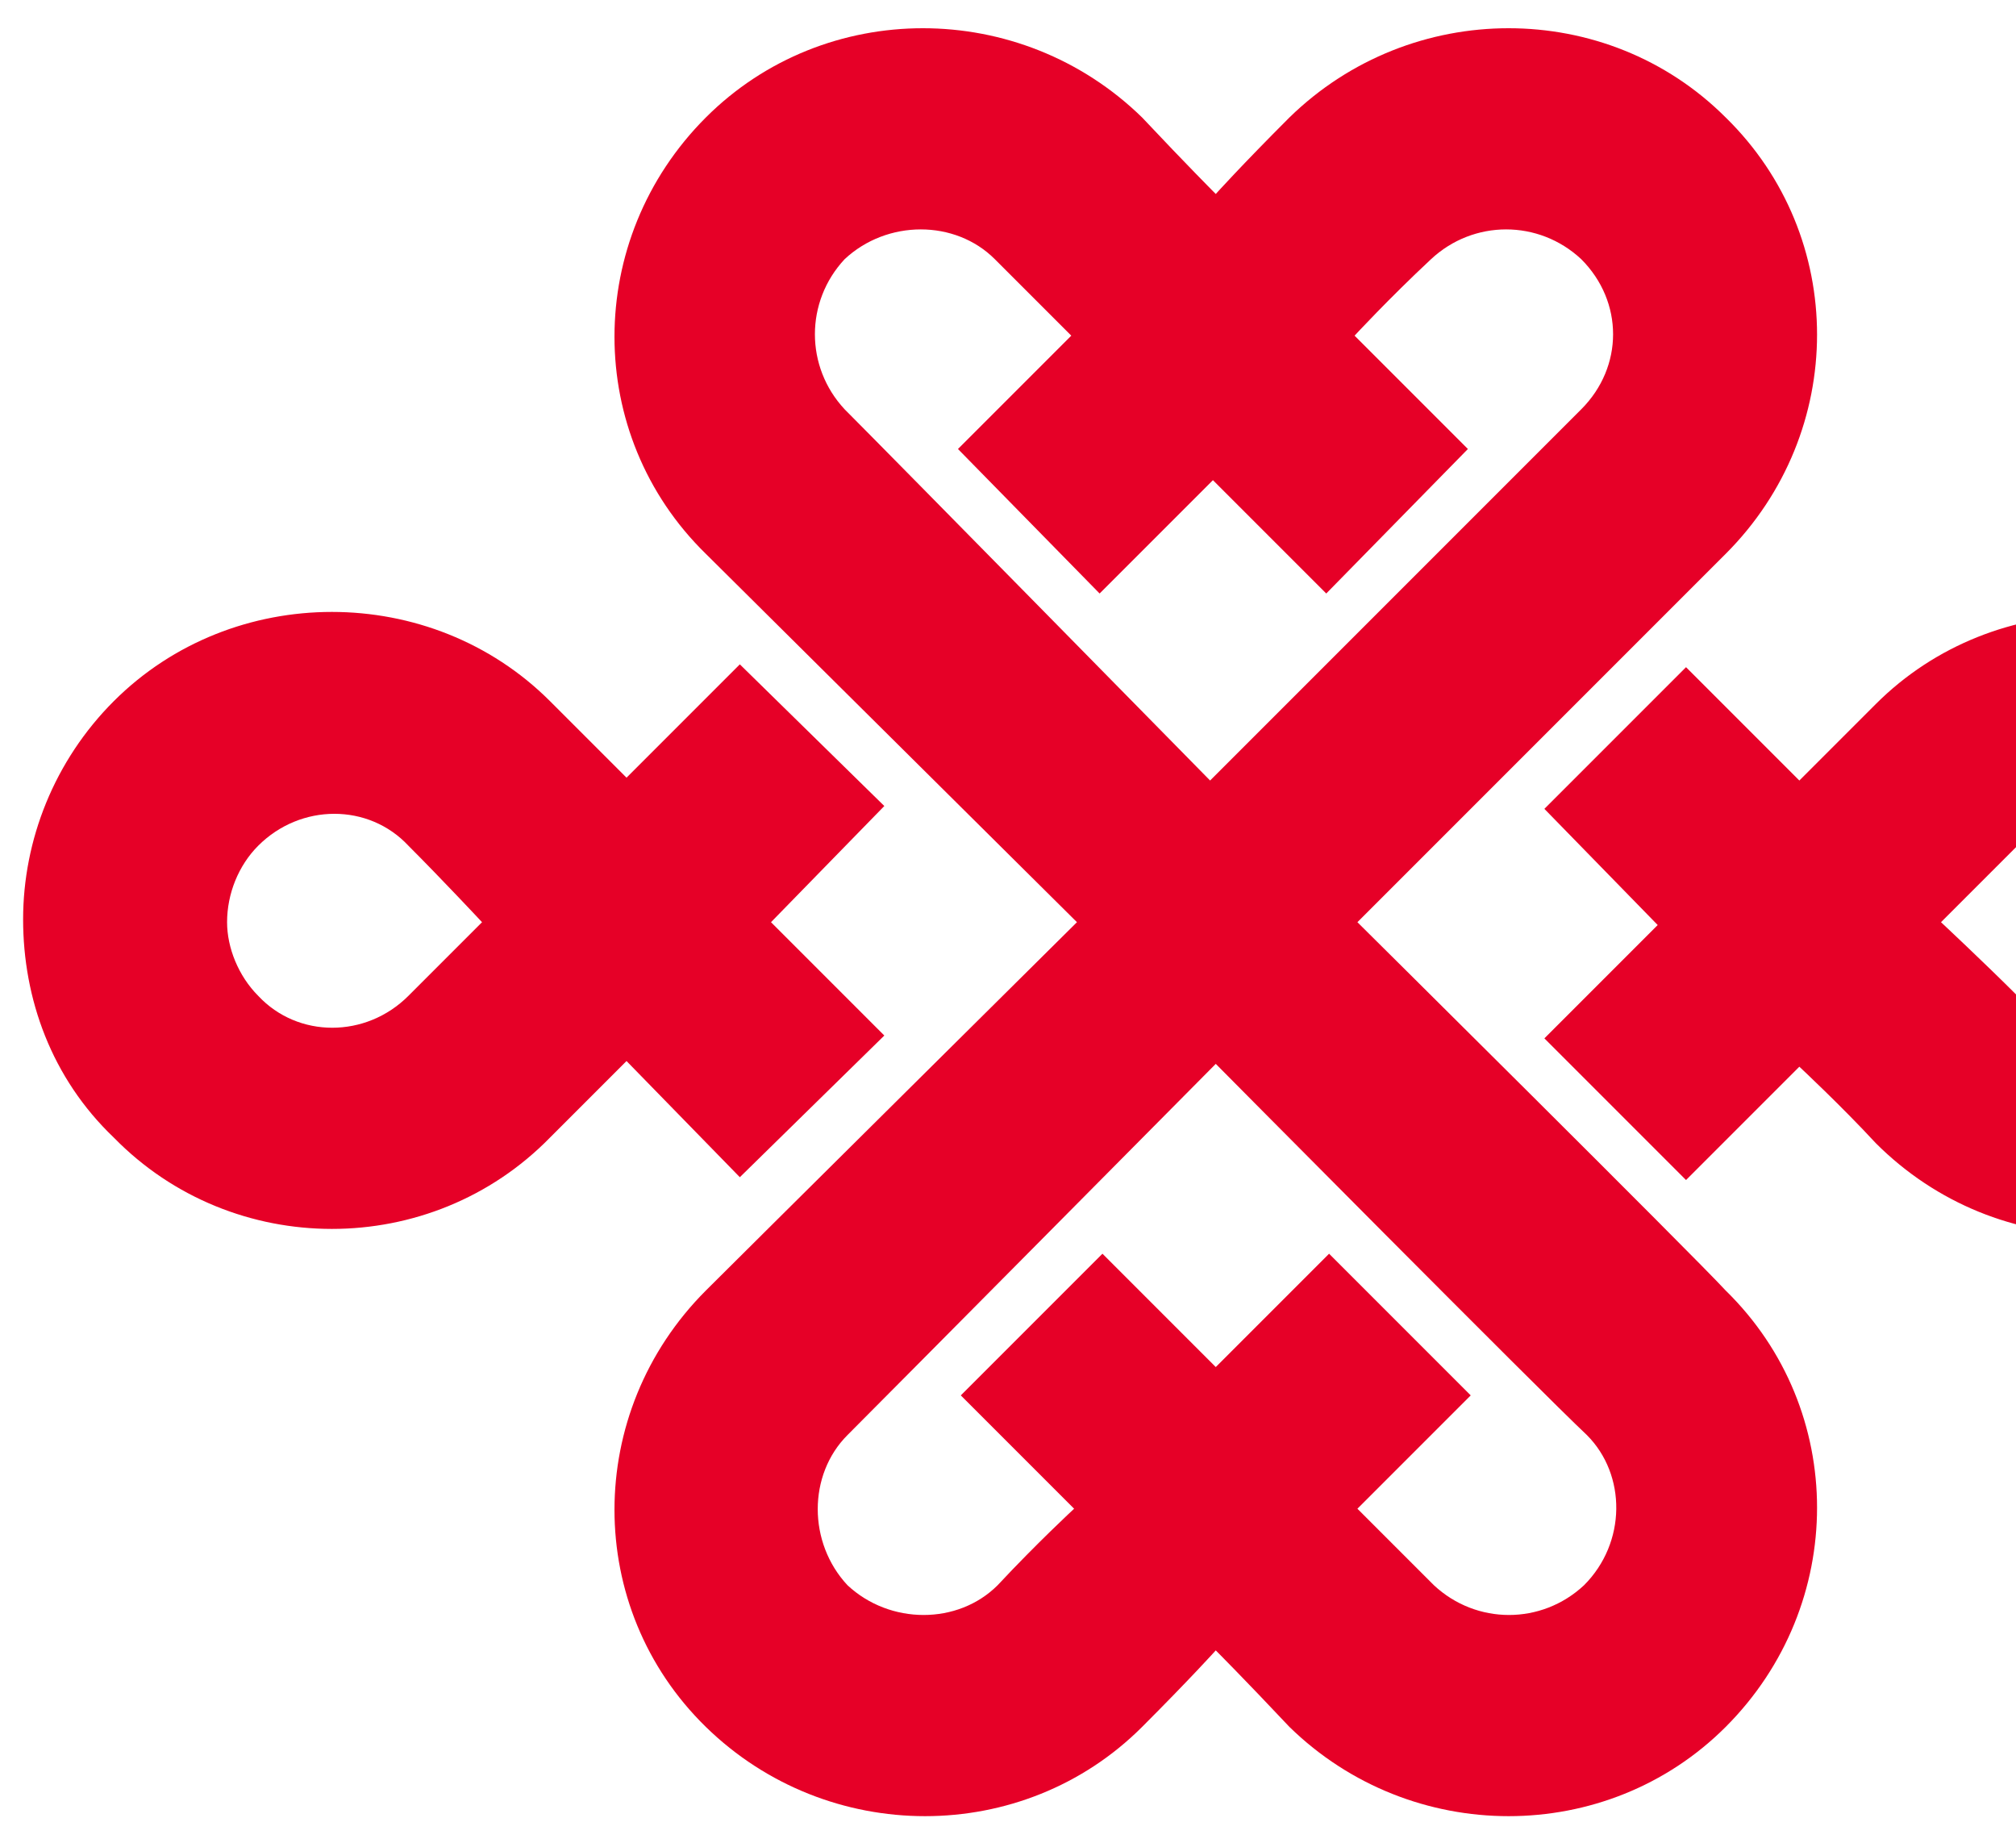
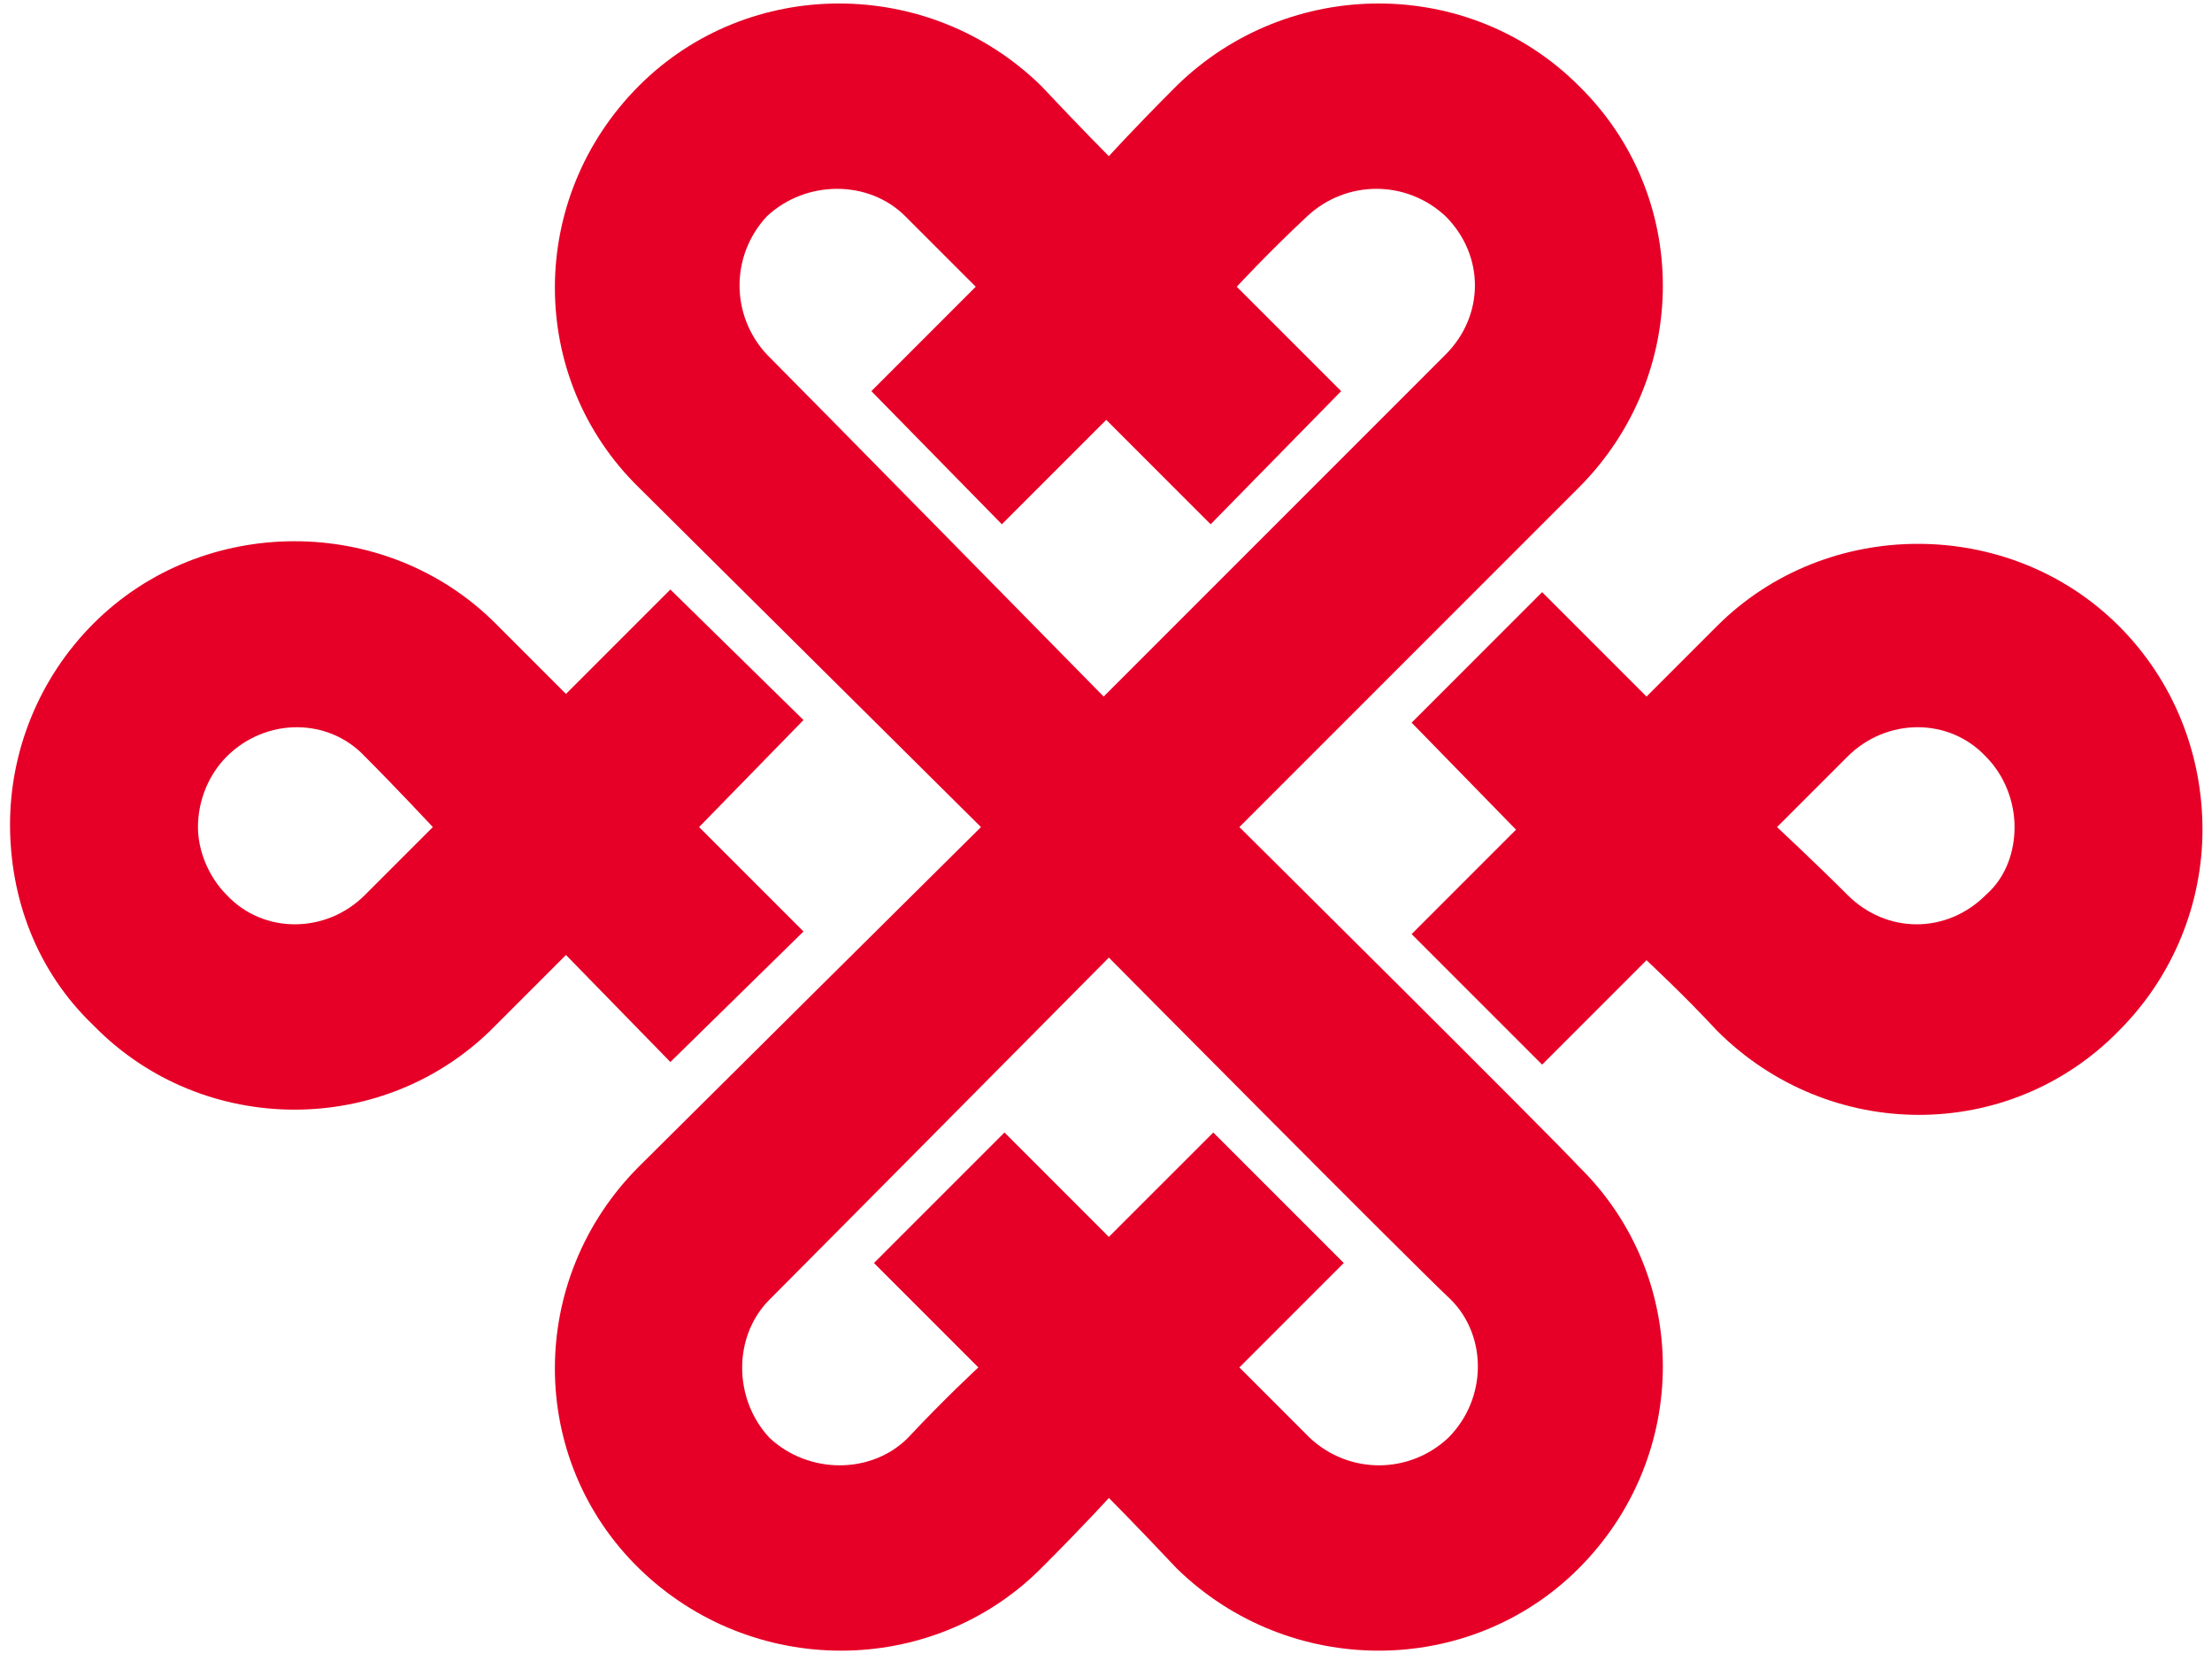
- <svg xmlns="http://www.w3.org/2000/svg" viewBox="-4 -4 330 301.6" width="100%" height="100%" preserveAspectRatio="xMidYMid meet">
+ <svg xmlns="http://www.w3.org/2000/svg" viewBox="-2 0 393 295" width="100%" height="100%" preserveAspectRatio="xMidYMid meet">
  <g transform="matrix(4.637209,0,0,4.637209,-2380.96,-486.5192)">
    <path fill="#E60027" d="M538.7,145.6l5.1-5l-4-4l4-4.1l-5.1-5l-4,4l-2.7-2.7c-4.2-4.2-11.2-4.2-15.4,0   c-2.1,2.1-3.2,4.9-3.2,7.7c0,2.8,1,5.6,3.2,7.7c4.2,4.3,11.2,4.3,15.4,0c0.9-0.9,1.8-1.8,2.7-2.7L538.7,145.6z M527,139.2   c-1.5,1.5-3.9,1.5-5.3,0c-0.7-0.7-1.1-1.7-1.1-2.6c0-1,0.4-2,1.1-2.7c1.5-1.5,3.9-1.5,5.3,0c1.2,1.2,2.6,2.7,2.6,2.7   S528.2,138,527,139.2 M594.2,128.9c-4.2-4.2-11.2-4.2-15.4,0c-1.2,1.2-2.7,2.7-2.7,2.7l-4-4l-5,5l4,4.1l-4,4l5,5l4-4   c0,0,1.5,1.4,2.7,2.7c4.3,4.3,11.2,4.3,15.4,0c2.1-2.1,3.2-4.9,3.2-7.7C597.4,133.8,596.3,131,594.2,128.9 M589.1,139.2   c-1.5,1.5-3.8,1.5-5.3,0c-1.2-1.2-2.7-2.6-2.7-2.6s1.5-1.5,2.7-2.7c1.5-1.5,3.9-1.5,5.3,0c0.7,0.7,1.1,1.7,1.1,2.7   C590.2,137.5,589.9,138.5,589.1,139.2 M560.5,136.6c0,0,11.9-11.9,13-13c4.3-4.3,4.3-11.2,0-15.4c-4.2-4.2-11.1-4.2-15.4,0   c-1.7,1.7-2.6,2.7-2.6,2.7s-1-1-2.6-2.7c-4.3-4.2-11.2-4.2-15.4,0c-4.3,4.3-4.3,11.2,0,15.4l13.1,13c0,0-11.9,11.8-13.1,13   c-4.3,4.3-4.3,11.2,0,15.4c4.3,4.2,11.2,4.2,15.4,0c1.7-1.7,2.6-2.7,2.6-2.7s1,1,2.6,2.7c4.3,4.2,11.2,4.2,15.4,0   c4.3-4.3,4.3-11.2,0-15.4C572.4,148.4,560.5,136.6,560.5,136.6 M542.4,118.5c-1.4-1.5-1.4-3.8,0-5.3c1.5-1.4,3.9-1.4,5.3,0l2.7,2.7   l-4,4l5,5.1l4-4l4,4l5-5.1l-4-4c0,0,1.2-1.3,2.7-2.7c1.5-1.4,3.8-1.4,5.3,0c1.5,1.5,1.5,3.8,0,5.3c-1.5,1.5-13.1,13.1-13.1,13.1   S543.9,120,542.4,118.5 M568.5,160c-1.5,1.4-3.8,1.4-5.3,0c-1.4-1.4-2.7-2.7-2.7-2.7l4-4l-5-5l-4,4l-4-4l-5,5l4,4   c0,0-1.3,1.2-2.7,2.7c-1.4,1.4-3.8,1.4-5.3,0c-1.4-1.5-1.4-3.9,0-5.3c1.5-1.5,13-13.1,13-13.1s11.5,11.6,13.1,13.1   C570,156.1,570,158.5,568.5,160" />
  </g>
</svg>
